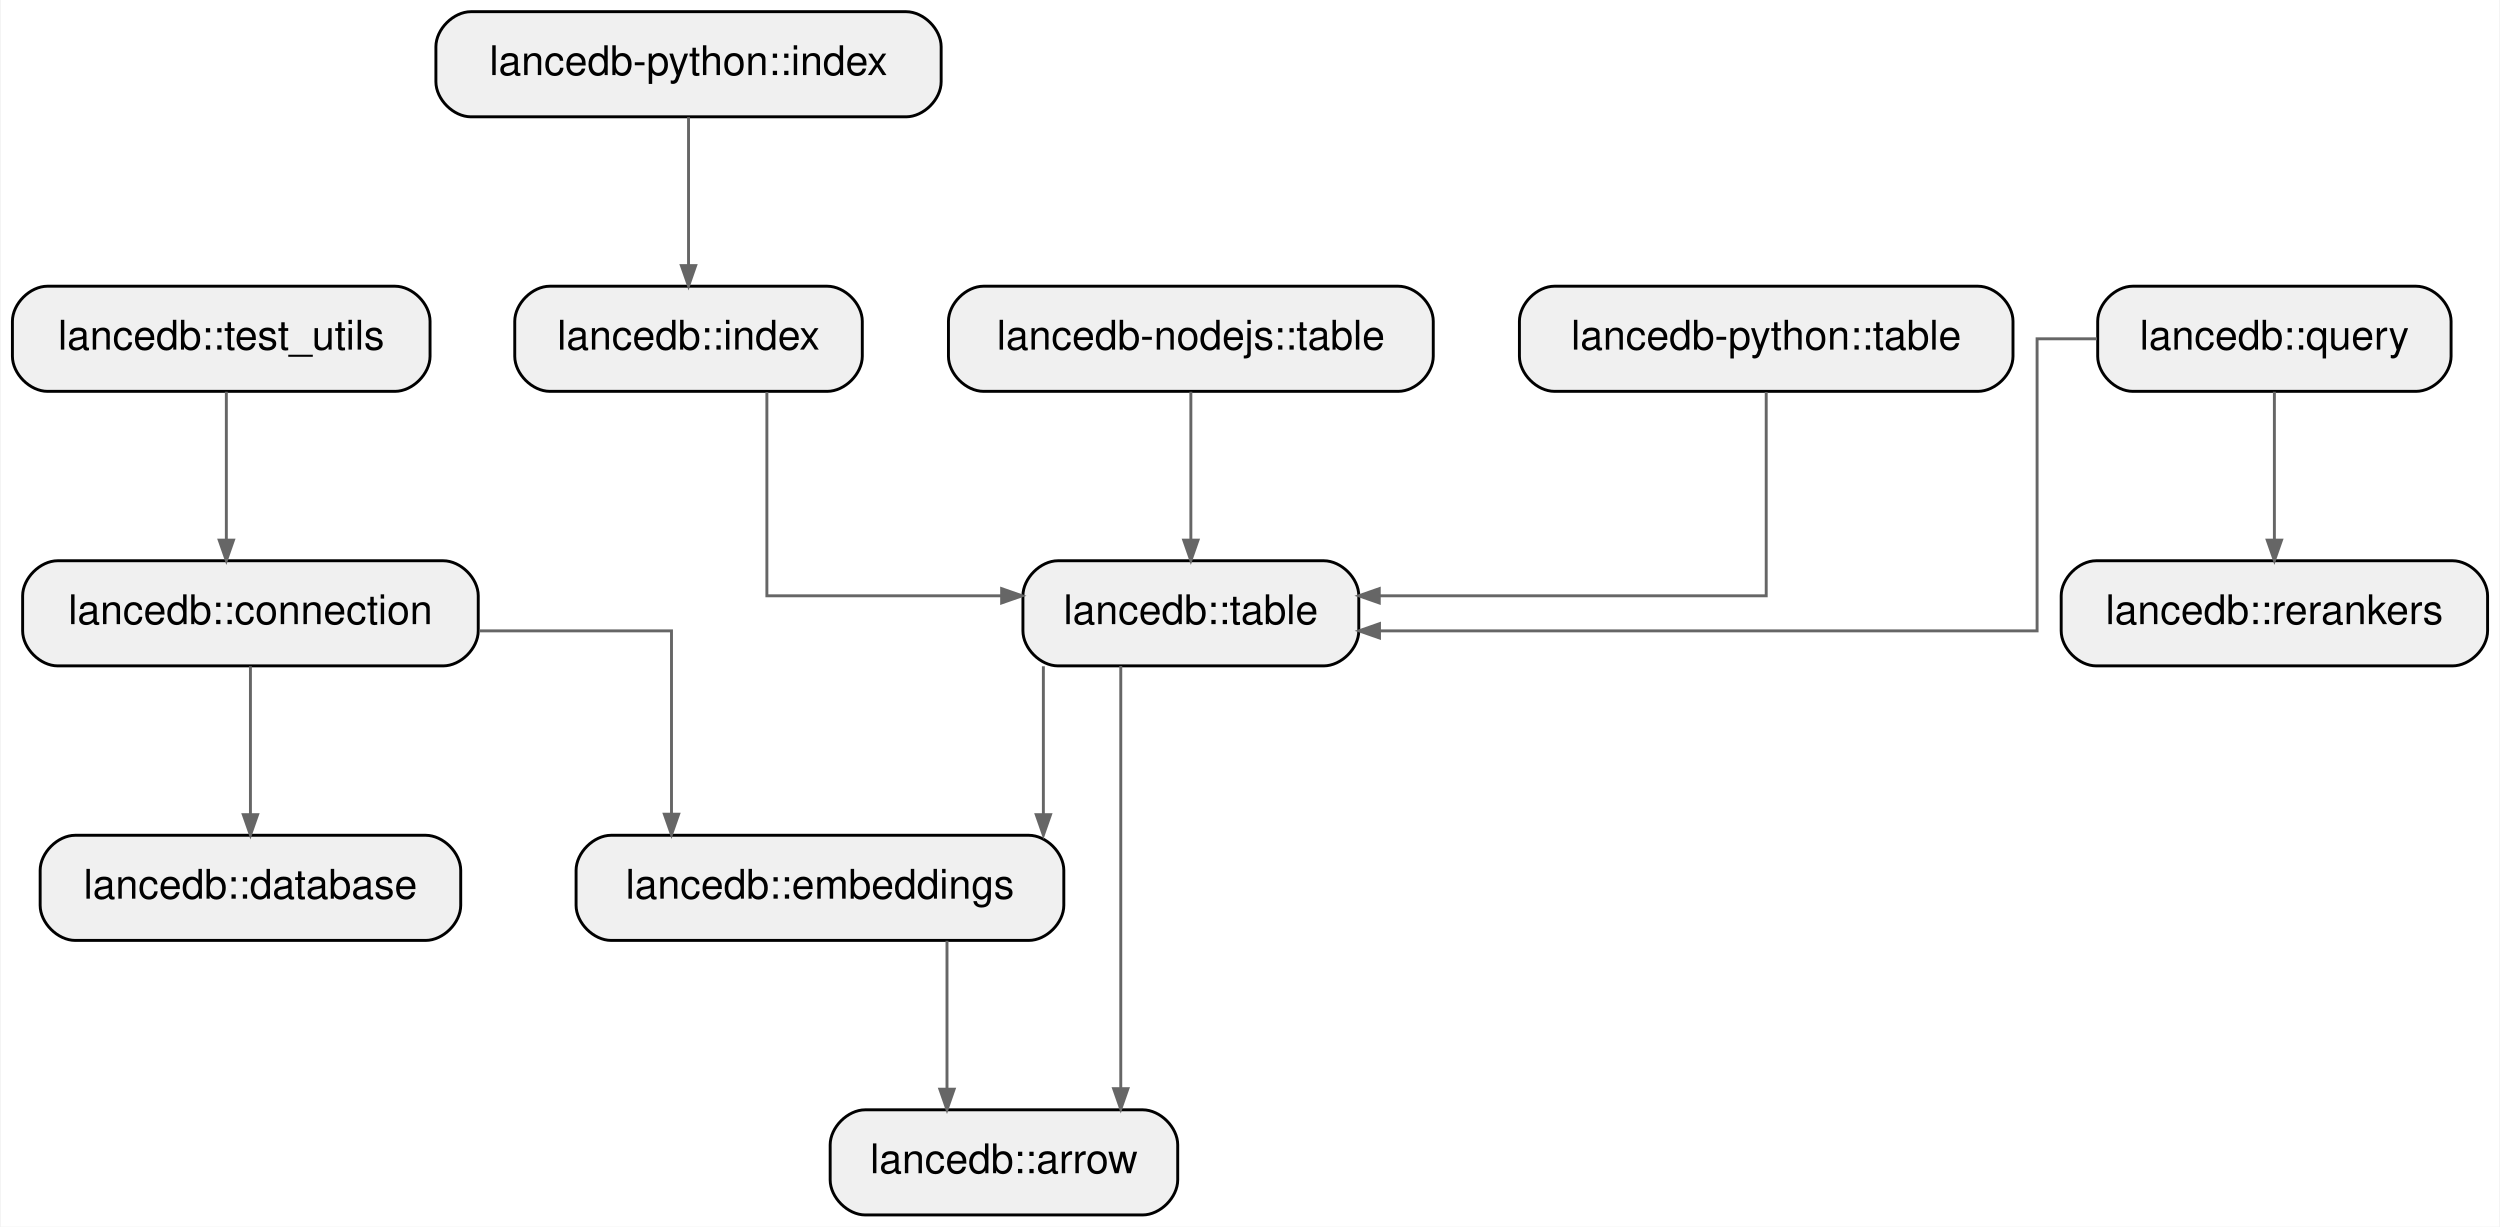
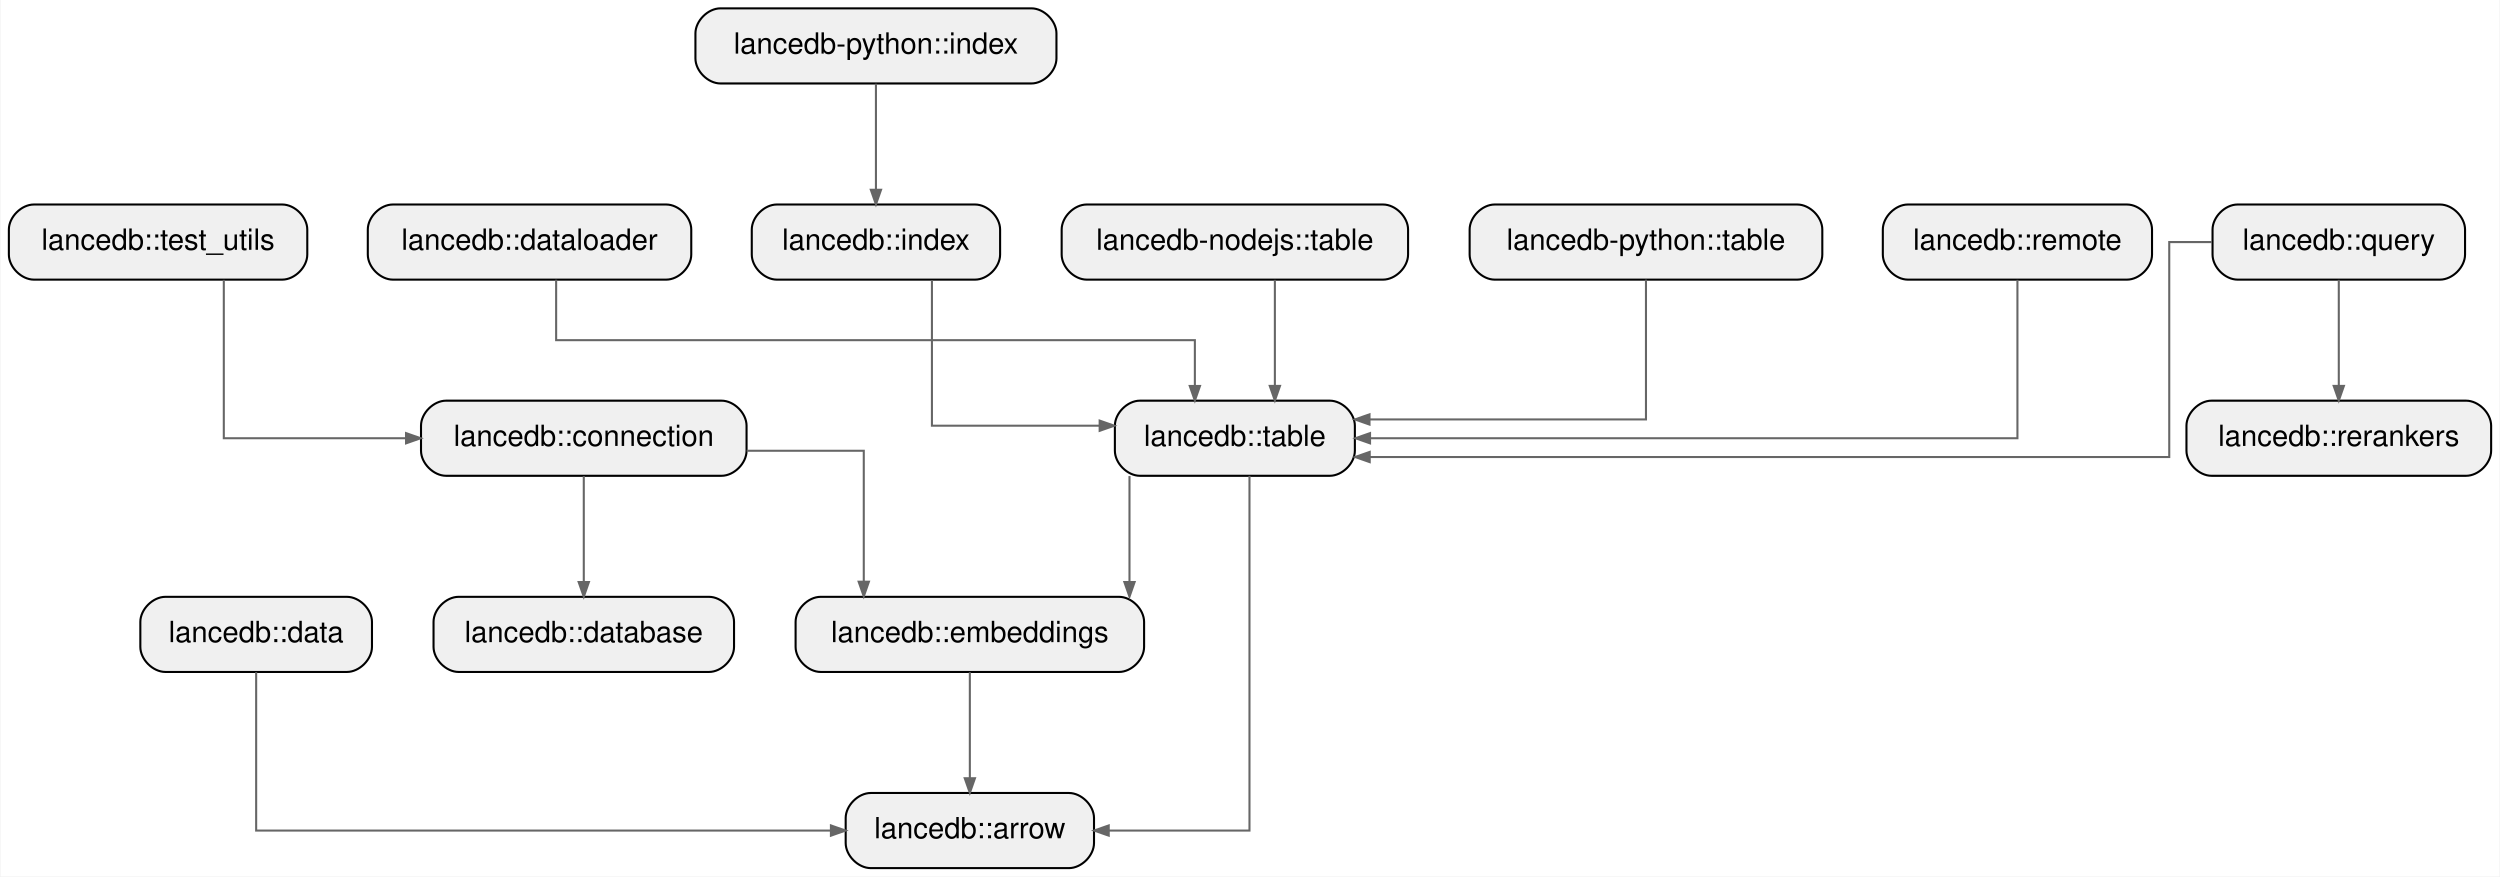
- <svg xmlns="http://www.w3.org/2000/svg" width="856pt" height="420pt" viewBox="0.00 0.00 855.50 420.00">
+ <svg xmlns="http://www.w3.org/2000/svg" width="1198pt" height="420pt" viewBox="0.00 0.00 1197.50 420.00">
  <g id="graph0" class="graph" transform="scale(1 1) rotate(0) translate(4 416)">
-     <polygon fill="white" stroke="transparent" points="-4,4 -4,-416 851.5,-416 851.5,4 -4,4" />
+     <polygon fill="white" stroke="transparent" points="-4,4 -4,-416 1193.5,-416 1193.5,4 -4,4" />
    <g id="node1" class="node">
-       <path fill="#f0f0f0" stroke="black" d="M387,-36C387,-36 292,-36 292,-36 286,-36 280,-30 280,-24 280,-24 280,-12 280,-12 280,-6 286,0 292,0 292,0 387,0 387,0 393,0 399,-6 399,-12 399,-12 399,-24 399,-24 399,-30 393,-36 387,-36" />
-       <text text-anchor="middle" x="339.5" y="-14.3" font-family="Helvetica,sans-Serif" font-size="14.00">lancedb::arrow</text>
+       <path fill="#f0f0f0" stroke="black" d="M508,-36C508,-36 413,-36 413,-36 407,-36 401,-30 401,-24 401,-24 401,-12 401,-12 401,-6 407,0 413,0 413,0 508,0 508,0 514,0 520,-6 520,-12 520,-12 520,-24 520,-24 520,-30 514,-36 508,-36" />
+       <text text-anchor="middle" x="460.5" y="-14.3" font-family="Helvetica,sans-Serif" font-size="14.00">lancedb::arrow</text>
    </g>
    <g id="node2" class="node">
-       <path fill="#f0f0f0" stroke="black" d="M147.5,-224C147.5,-224 15.5,-224 15.5,-224 9.5,-224 3.5,-218 3.5,-212 3.5,-212 3.5,-200 3.5,-200 3.5,-194 9.5,-188 15.5,-188 15.5,-188 147.5,-188 147.5,-188 153.5,-188 159.5,-194 159.5,-200 159.5,-200 159.5,-212 159.5,-212 159.5,-218 153.5,-224 147.5,-224" />
-       <text text-anchor="middle" x="81.5" y="-202.3" font-family="Helvetica,sans-Serif" font-size="14.00">lancedb::connection</text>
+       <path fill="#f0f0f0" stroke="black" d="M341.5,-224C341.5,-224 209.5,-224 209.5,-224 203.5,-224 197.5,-218 197.5,-212 197.5,-212 197.5,-200 197.5,-200 197.5,-194 203.5,-188 209.5,-188 209.5,-188 341.5,-188 341.5,-188 347.5,-188 353.5,-194 353.5,-200 353.5,-200 353.5,-212 353.5,-212 353.5,-218 347.5,-224 341.5,-224" />
+       <text text-anchor="middle" x="275.5" y="-202.3" font-family="Helvetica,sans-Serif" font-size="14.00">lancedb::connection</text>
+     </g>
+     <g id="node4" class="node">
+       <path fill="#f0f0f0" stroke="black" d="M335.5,-130C335.5,-130 215.5,-130 215.5,-130 209.5,-130 203.5,-124 203.5,-118 203.5,-118 203.5,-106 203.5,-106 203.5,-100 209.5,-94 215.5,-94 215.5,-94 335.5,-94 335.5,-94 341.5,-94 347.5,-100 347.5,-106 347.5,-106 347.5,-118 347.5,-118 347.5,-124 341.5,-130 335.5,-130" />
+       <text text-anchor="middle" x="275.5" y="-108.3" font-family="Helvetica,sans-Serif" font-size="14.00">lancedb::database</text>
+     </g>
+     <g id="edge1" class="edge">
+       <path fill="none" stroke="#666666" d="M275.5,-187.88C275.5,-187.88 275.5,-137.07 275.5,-137.07" />
+       <polygon fill="#666666" stroke="#666666" points="277.95,-137.07 275.5,-130.07 273.05,-137.07 277.95,-137.07" />
+     </g>
+     <g id="node6" class="node">
+       <path fill="#f0f0f0" stroke="black" d="M532,-130C532,-130 389,-130 389,-130 383,-130 377,-124 377,-118 377,-118 377,-106 377,-106 377,-100 383,-94 389,-94 389,-94 532,-94 532,-94 538,-94 544,-100 544,-106 544,-106 544,-118 544,-118 544,-124 538,-130 532,-130" />
+       <text text-anchor="middle" x="460.5" y="-108.3" font-family="Helvetica,sans-Serif" font-size="14.00">lancedb::embeddings</text>
+     </g>
+     <g id="edge2" class="edge">
+       <path fill="none" stroke="#666666" d="M353.55,-200C383.06,-200 409.67,-200 409.67,-200 409.67,-200 409.67,-137.23 409.67,-137.23" />
+       <polygon fill="#666666" stroke="#666666" points="412.12,-137.23 409.67,-130.23 407.22,-137.23 412.12,-137.23" />
    </g>
    <g id="node3" class="node">
-       <path fill="#f0f0f0" stroke="black" d="M141.5,-130C141.5,-130 21.5,-130 21.5,-130 15.5,-130 9.5,-124 9.5,-118 9.5,-118 9.5,-106 9.5,-106 9.5,-100 15.5,-94 21.5,-94 21.5,-94 141.5,-94 141.5,-94 147.5,-94 153.5,-100 153.5,-106 153.5,-106 153.5,-118 153.5,-118 153.5,-124 147.5,-130 141.5,-130" />
-       <text text-anchor="middle" x="81.5" y="-108.3" font-family="Helvetica,sans-Serif" font-size="14.00">lancedb::database</text>
-     </g>
-     <g id="edge1" class="edge">
-       <path fill="none" stroke="#666666" d="M81.5,-187.88C81.5,-187.88 81.5,-137.07 81.5,-137.07" />
-       <polygon fill="#666666" stroke="#666666" points="83.95,-137.07 81.5,-130.07 79.05,-137.07 83.95,-137.07" />
-     </g>
-     <g id="node4" class="node">
-       <path fill="#f0f0f0" stroke="black" d="M348,-130C348,-130 205,-130 205,-130 199,-130 193,-124 193,-118 193,-118 193,-106 193,-106 193,-100 199,-94 205,-94 205,-94 348,-94 348,-94 354,-94 360,-100 360,-106 360,-106 360,-118 360,-118 360,-124 354,-130 348,-130" />
-       <text text-anchor="middle" x="276.5" y="-108.3" font-family="Helvetica,sans-Serif" font-size="14.00">lancedb::embeddings</text>
-     </g>
-     <g id="edge2" class="edge">
-       <path fill="none" stroke="#666666" d="M159.91,-200C193.72,-200 225.67,-200 225.67,-200 225.67,-200 225.67,-137.23 225.67,-137.23" />
-       <polygon fill="#666666" stroke="#666666" points="228.12,-137.23 225.67,-130.23 223.22,-137.23 228.12,-137.23" />
+       <path fill="#f0f0f0" stroke="black" d="M162,-130C162,-130 75,-130 75,-130 69,-130 63,-124 63,-118 63,-118 63,-106 63,-106 63,-100 69,-94 75,-94 75,-94 162,-94 162,-94 168,-94 174,-100 174,-106 174,-106 174,-118 174,-118 174,-124 168,-130 162,-130" />
+       <text text-anchor="middle" x="118.5" y="-108.3" font-family="Helvetica,sans-Serif" font-size="14.00">lancedb::data</text>
    </g>
    <g id="edge3" class="edge">
-       <path fill="none" stroke="#666666" d="M320,-93.88C320,-93.88 320,-43.07 320,-43.07" />
-       <polygon fill="#666666" stroke="#666666" points="322.45,-43.07 320,-36.07 317.55,-43.07 322.45,-43.07" />
+       <path fill="none" stroke="#666666" d="M118.5,-93.88C118.5,-66.56 118.5,-18 118.5,-18 118.5,-18 393.93,-18 393.93,-18" />
+       <polygon fill="#666666" stroke="#666666" points="393.93,-20.45 400.93,-18 393.93,-15.55 393.93,-20.45" />
    </g>
    <g id="node5" class="node">
-       <path fill="#f0f0f0" stroke="black" d="M279,-318C279,-318 184,-318 184,-318 178,-318 172,-312 172,-306 172,-306 172,-294 172,-294 172,-288 178,-282 184,-282 184,-282 279,-282 279,-282 285,-282 291,-288 291,-294 291,-294 291,-306 291,-306 291,-312 285,-318 279,-318" />
-       <text text-anchor="middle" x="231.5" y="-296.3" font-family="Helvetica,sans-Serif" font-size="14.00">lancedb::index</text>
+       <path fill="#f0f0f0" stroke="black" d="M315,-318C315,-318 184,-318 184,-318 178,-318 172,-312 172,-306 172,-306 172,-294 172,-294 172,-288 178,-282 184,-282 184,-282 315,-282 315,-282 321,-282 327,-288 327,-294 327,-294 327,-306 327,-306 327,-312 321,-318 315,-318" />
+       <text text-anchor="middle" x="249.5" y="-296.3" font-family="Helvetica,sans-Serif" font-size="14.00">lancedb::dataloader</text>
+     </g>
+     <g id="node14" class="node">
+       <path fill="#f0f0f0" stroke="black" d="M633,-224C633,-224 542,-224 542,-224 536,-224 530,-218 530,-212 530,-212 530,-200 530,-200 530,-194 536,-188 542,-188 542,-188 633,-188 633,-188 639,-188 645,-194 645,-200 645,-200 645,-212 645,-212 645,-218 639,-224 633,-224" />
+       <text text-anchor="middle" x="587.5" y="-202.3" font-family="Helvetica,sans-Serif" font-size="14.00">lancedb::table</text>
+     </g>
+     <g id="edge4" class="edge">
+       <path fill="none" stroke="#666666" d="M262.25,-281.96C262.25,-268.71 262.25,-253 262.25,-253 262.25,-253 568.33,-253 568.33,-253 568.33,-253 568.33,-231.04 568.33,-231.04" />
+       <polygon fill="#666666" stroke="#666666" points="570.78,-231.04 568.33,-224.04 565.88,-231.04 570.78,-231.04" />
+     </g>
+     <g id="edge5" class="edge">
+       <path fill="none" stroke="#666666" d="M460.5,-93.88C460.5,-93.88 460.5,-43.07 460.5,-43.07" />
+       <polygon fill="#666666" stroke="#666666" points="462.95,-43.07 460.5,-36.07 458.05,-43.07 462.95,-43.07" />
+     </g>
+     <g id="node7" class="node">
+       <path fill="#f0f0f0" stroke="black" d="M463,-318C463,-318 368,-318 368,-318 362,-318 356,-312 356,-306 356,-306 356,-294 356,-294 356,-288 362,-282 368,-282 368,-282 463,-282 463,-282 469,-282 475,-288 475,-294 475,-294 475,-306 475,-306 475,-312 469,-318 463,-318" />
+       <text text-anchor="middle" x="415.5" y="-296.3" font-family="Helvetica,sans-Serif" font-size="14.00">lancedb::index</text>
+     </g>
+     <g id="edge6" class="edge">
+       <path fill="none" stroke="#666666" d="M442.33,-281.77C442.33,-255.99 442.33,-212 442.33,-212 442.33,-212 522.71,-212 522.71,-212" />
+       <polygon fill="#666666" stroke="#666666" points="522.71,-214.45 529.71,-212 522.71,-209.55 522.71,-214.45" />
+     </g>
+     <g id="node8" class="node">
+       <path fill="#f0f0f0" stroke="black" d="M658.5,-318C658.5,-318 516.5,-318 516.5,-318 510.5,-318 504.5,-312 504.5,-306 504.5,-306 504.5,-294 504.5,-294 504.5,-288 510.5,-282 516.5,-282 516.5,-282 658.5,-282 658.5,-282 664.5,-282 670.5,-288 670.5,-294 670.5,-294 670.5,-306 670.5,-306 670.5,-312 664.5,-318 658.5,-318" />
+       <text text-anchor="middle" x="587.5" y="-296.3" font-family="Helvetica,sans-Serif" font-size="14.00">lancedb-nodejs::table</text>
+     </g>
+     <g id="edge7" class="edge">
+       <path fill="none" stroke="#666666" d="M606.67,-281.88C606.67,-281.88 606.67,-231.07 606.67,-231.07" />
+       <polygon fill="#666666" stroke="#666666" points="609.12,-231.07 606.67,-224.07 604.22,-231.07 609.12,-231.07" />
+     </g>
+     <g id="node9" class="node">
+       <path fill="#f0f0f0" stroke="black" d="M490,-412C490,-412 341,-412 341,-412 335,-412 329,-406 329,-400 329,-400 329,-388 329,-388 329,-382 335,-376 341,-376 341,-376 490,-376 490,-376 496,-376 502,-382 502,-388 502,-388 502,-400 502,-400 502,-406 496,-412 490,-412" />
+       <text text-anchor="middle" x="415.5" y="-390.3" font-family="Helvetica,sans-Serif" font-size="14.00">lancedb-python::index</text>
+     </g>
+     <g id="edge8" class="edge">
+       <path fill="none" stroke="#666666" d="M415.5,-375.88C415.5,-375.88 415.5,-325.07 415.5,-325.07" />
+       <polygon fill="#666666" stroke="#666666" points="417.95,-325.07 415.5,-318.07 413.05,-325.07 417.95,-325.07" />
+     </g>
+     <g id="node10" class="node">
+       <path fill="#f0f0f0" stroke="black" d="M857,-318C857,-318 712,-318 712,-318 706,-318 700,-312 700,-306 700,-306 700,-294 700,-294 700,-288 706,-282 712,-282 712,-282 857,-282 857,-282 863,-282 869,-288 869,-294 869,-294 869,-306 869,-306 869,-312 863,-318 857,-318" />
+       <text text-anchor="middle" x="784.5" y="-296.3" font-family="Helvetica,sans-Serif" font-size="14.00">lancedb-python::table</text>
+     </g>
+     <g id="edge9" class="edge">
+       <path fill="none" stroke="#666666" d="M784.5,-281.97C784.5,-257.02 784.5,-215 784.5,-215 784.5,-215 652.01,-215 652.01,-215" />
+       <polygon fill="#666666" stroke="#666666" points="652.01,-212.55 645.01,-215 652.01,-217.45 652.01,-212.55" />
    </g>
    <g id="node11" class="node">
-       <path fill="#f0f0f0" stroke="black" d="M449,-224C449,-224 358,-224 358,-224 352,-224 346,-218 346,-212 346,-212 346,-200 346,-200 346,-194 352,-188 358,-188 358,-188 449,-188 449,-188 455,-188 461,-194 461,-200 461,-200 461,-212 461,-212 461,-218 455,-224 449,-224" />
-       <text text-anchor="middle" x="403.5" y="-202.3" font-family="Helvetica,sans-Serif" font-size="14.00">lancedb::table</text>
+       <path fill="#f0f0f0" stroke="black" d="M1165,-318C1165,-318 1068,-318 1068,-318 1062,-318 1056,-312 1056,-306 1056,-306 1056,-294 1056,-294 1056,-288 1062,-282 1068,-282 1068,-282 1165,-282 1165,-282 1171,-282 1177,-288 1177,-294 1177,-294 1177,-306 1177,-306 1177,-312 1171,-318 1165,-318" />
+       <text text-anchor="middle" x="1116.5" y="-296.3" font-family="Helvetica,sans-Serif" font-size="14.00">lancedb::query</text>
    </g>
-     <g id="edge4" class="edge">
-       <path fill="none" stroke="#666666" d="M258.33,-281.77C258.33,-255.99 258.33,-212 258.33,-212 258.33,-212 338.71,-212 338.71,-212" />
-       <polygon fill="#666666" stroke="#666666" points="338.71,-214.45 345.71,-212 338.71,-209.55 338.71,-214.45" />
-     </g>
-     <g id="node6" class="node">
-       <path fill="#f0f0f0" stroke="black" d="M474.5,-318C474.5,-318 332.5,-318 332.5,-318 326.5,-318 320.5,-312 320.5,-306 320.5,-306 320.5,-294 320.5,-294 320.5,-288 326.5,-282 332.5,-282 332.5,-282 474.5,-282 474.5,-282 480.5,-282 486.5,-288 486.5,-294 486.5,-294 486.5,-306 486.5,-306 486.5,-312 480.5,-318 474.5,-318" />
-       <text text-anchor="middle" x="403.5" y="-296.3" font-family="Helvetica,sans-Serif" font-size="14.00">lancedb-nodejs::table</text>
-     </g>
-     <g id="edge5" class="edge">
-       <path fill="none" stroke="#666666" d="M403.5,-281.88C403.5,-281.88 403.5,-231.07 403.5,-231.07" />
-       <polygon fill="#666666" stroke="#666666" points="405.95,-231.07 403.5,-224.07 401.05,-231.07 405.95,-231.07" />
-     </g>
-     <g id="node7" class="node">
-       <path fill="#f0f0f0" stroke="black" d="M306,-412C306,-412 157,-412 157,-412 151,-412 145,-406 145,-400 145,-400 145,-388 145,-388 145,-382 151,-376 157,-376 157,-376 306,-376 306,-376 312,-376 318,-382 318,-388 318,-388 318,-400 318,-400 318,-406 312,-412 306,-412" />
-       <text text-anchor="middle" x="231.5" y="-390.3" font-family="Helvetica,sans-Serif" font-size="14.00">lancedb-python::index</text>
-     </g>
-     <g id="edge6" class="edge">
-       <path fill="none" stroke="#666666" d="M231.5,-375.88C231.5,-375.88 231.5,-325.07 231.5,-325.07" />
-       <polygon fill="#666666" stroke="#666666" points="233.95,-325.07 231.5,-318.07 229.05,-325.07 233.95,-325.07" />
-     </g>
-     <g id="node8" class="node">
-       <path fill="#f0f0f0" stroke="black" d="M673,-318C673,-318 528,-318 528,-318 522,-318 516,-312 516,-306 516,-306 516,-294 516,-294 516,-288 522,-282 528,-282 528,-282 673,-282 673,-282 679,-282 685,-288 685,-294 685,-294 685,-306 685,-306 685,-312 679,-318 673,-318" />
-       <text text-anchor="middle" x="600.5" y="-296.3" font-family="Helvetica,sans-Serif" font-size="14.00">lancedb-python::table</text>
-     </g>
-     <g id="edge7" class="edge">
-       <path fill="none" stroke="#666666" d="M600.5,-281.77C600.5,-255.99 600.5,-212 600.5,-212 600.5,-212 468.01,-212 468.01,-212" />
-       <polygon fill="#666666" stroke="#666666" points="468.01,-209.55 461.01,-212 468.01,-214.45 468.01,-209.55" />
-     </g>
-     <g id="node9" class="node">
-       <path fill="#f0f0f0" stroke="black" d="M823,-318C823,-318 726,-318 726,-318 720,-318 714,-312 714,-306 714,-306 714,-294 714,-294 714,-288 720,-282 726,-282 726,-282 823,-282 823,-282 829,-282 835,-288 835,-294 835,-294 835,-306 835,-306 835,-312 829,-318 823,-318" />
-       <text text-anchor="middle" x="774.5" y="-296.3" font-family="Helvetica,sans-Serif" font-size="14.00">lancedb::query</text>
-     </g>
-     <g id="node10" class="node">
-       <path fill="#f0f0f0" stroke="black" d="M835.5,-224C835.5,-224 713.5,-224 713.5,-224 707.5,-224 701.5,-218 701.5,-212 701.5,-212 701.5,-200 701.5,-200 701.5,-194 707.5,-188 713.5,-188 713.5,-188 835.5,-188 835.5,-188 841.5,-188 847.5,-194 847.5,-200 847.5,-200 847.5,-212 847.5,-212 847.5,-218 841.5,-224 835.5,-224" />
-       <text text-anchor="middle" x="774.5" y="-202.3" font-family="Helvetica,sans-Serif" font-size="14.00">lancedb::rerankers</text>
-     </g>
-     <g id="edge8" class="edge">
-       <path fill="none" stroke="#666666" d="M774.5,-281.88C774.5,-281.88 774.5,-231.07 774.5,-231.07" />
-       <polygon fill="#666666" stroke="#666666" points="776.95,-231.07 774.5,-224.07 772.05,-231.07 776.95,-231.07" />
-     </g>
-     <g id="edge9" class="edge">
-       <path fill="none" stroke="#666666" d="M713.75,-300C702,-300 693.25,-300 693.25,-300 693.25,-300 693.25,-200 693.25,-200 693.25,-200 468.09,-200 468.09,-200" />
-       <polygon fill="#666666" stroke="#666666" points="468.09,-197.55 461.09,-200 468.09,-202.45 468.09,-197.55" />
+     <g id="node13" class="node">
+       <path fill="#f0f0f0" stroke="black" d="M1177.5,-224C1177.5,-224 1055.5,-224 1055.5,-224 1049.5,-224 1043.5,-218 1043.5,-212 1043.5,-212 1043.5,-200 1043.5,-200 1043.5,-194 1049.5,-188 1055.5,-188 1055.5,-188 1177.5,-188 1177.5,-188 1183.5,-188 1189.5,-194 1189.5,-200 1189.5,-200 1189.5,-212 1189.5,-212 1189.5,-218 1183.5,-224 1177.5,-224" />
+       <text text-anchor="middle" x="1116.5" y="-202.3" font-family="Helvetica,sans-Serif" font-size="14.00">lancedb::rerankers</text>
    </g>
    <g id="edge10" class="edge">
-       <path fill="none" stroke="#666666" d="M379.5,-187.97C379.5,-187.97 379.5,-43.25 379.5,-43.25" />
-       <polygon fill="#666666" stroke="#666666" points="381.95,-43.25 379.5,-36.25 377.05,-43.25 381.95,-43.25" />
+       <path fill="none" stroke="#666666" d="M1116.5,-281.88C1116.5,-281.88 1116.5,-231.07 1116.5,-231.07" />
+       <polygon fill="#666666" stroke="#666666" points="1118.95,-231.07 1116.5,-224.07 1114.05,-231.07 1118.95,-231.07" />
    </g>
    <g id="edge11" class="edge">
-       <path fill="none" stroke="#666666" d="M353,-187.88C353,-187.88 353,-137.07 353,-137.07" />
-       <polygon fill="#666666" stroke="#666666" points="355.45,-137.07 353,-130.07 350.55,-137.07 355.45,-137.07" />
+       <path fill="none" stroke="#666666" d="M1055.75,-300C1044,-300 1035.25,-300 1035.25,-300 1035.25,-300 1035.25,-197 1035.25,-197 1035.25,-197 652.12,-197 652.12,-197" />
+       <polygon fill="#666666" stroke="#666666" points="652.12,-194.55 645.12,-197 652.12,-199.45 652.12,-194.55" />
    </g>
    <g id="node12" class="node">
+       <path fill="#f0f0f0" stroke="black" d="M1015,-318C1015,-318 910,-318 910,-318 904,-318 898,-312 898,-306 898,-306 898,-294 898,-294 898,-288 904,-282 910,-282 910,-282 1015,-282 1015,-282 1021,-282 1027,-288 1027,-294 1027,-294 1027,-306 1027,-306 1027,-312 1021,-318 1015,-318" />
+       <text text-anchor="middle" x="962.5" y="-296.3" font-family="Helvetica,sans-Serif" font-size="14.00">lancedb::remote</text>
+     </g>
+     <g id="edge12" class="edge">
+       <path fill="none" stroke="#666666" d="M962.5,-281.88C962.5,-254.56 962.5,-206 962.5,-206 962.5,-206 652.27,-206 652.27,-206" />
+       <polygon fill="#666666" stroke="#666666" points="652.27,-203.55 645.27,-206 652.27,-208.45 652.27,-203.55" />
+     </g>
+     <g id="edge13" class="edge">
+       <path fill="none" stroke="#666666" d="M594.5,-187.97C594.5,-140.92 594.5,-18 594.5,-18 594.5,-18 527.05,-18 527.05,-18" />
+       <polygon fill="#666666" stroke="#666666" points="527.05,-15.55 520.05,-18 527.05,-20.45 527.05,-15.55" />
+     </g>
+     <g id="edge14" class="edge">
+       <path fill="none" stroke="#666666" d="M537,-187.88C537,-187.88 537,-137.07 537,-137.07" />
+       <polygon fill="#666666" stroke="#666666" points="539.45,-137.07 537,-130.07 534.55,-137.07 539.45,-137.07" />
+     </g>
+     <g id="node15" class="node">
      <path fill="#f0f0f0" stroke="black" d="M131,-318C131,-318 12,-318 12,-318 6,-318 0,-312 0,-306 0,-306 0,-294 0,-294 0,-288 6,-282 12,-282 12,-282 131,-282 131,-282 137,-282 143,-288 143,-294 143,-294 143,-306 143,-306 143,-312 137,-318 131,-318" />
      <text text-anchor="middle" x="71.5" y="-296.3" font-family="Helvetica,sans-Serif" font-size="14.00">lancedb::test_utils</text>
    </g>
-     <g id="edge12" class="edge">
-       <path fill="none" stroke="#666666" d="M73.25,-281.88C73.25,-281.88 73.25,-231.07 73.25,-231.07" />
-       <polygon fill="#666666" stroke="#666666" points="75.7,-231.07 73.25,-224.07 70.8,-231.07 75.7,-231.07" />
+     <g id="edge15" class="edge">
+       <path fill="none" stroke="#666666" d="M103,-281.88C103,-254.56 103,-206 103,-206 103,-206 190.33,-206 190.33,-206" />
+       <polygon fill="#666666" stroke="#666666" points="190.33,-208.45 197.33,-206 190.33,-203.55 190.33,-208.45" />
    </g>
  </g>
</svg>
